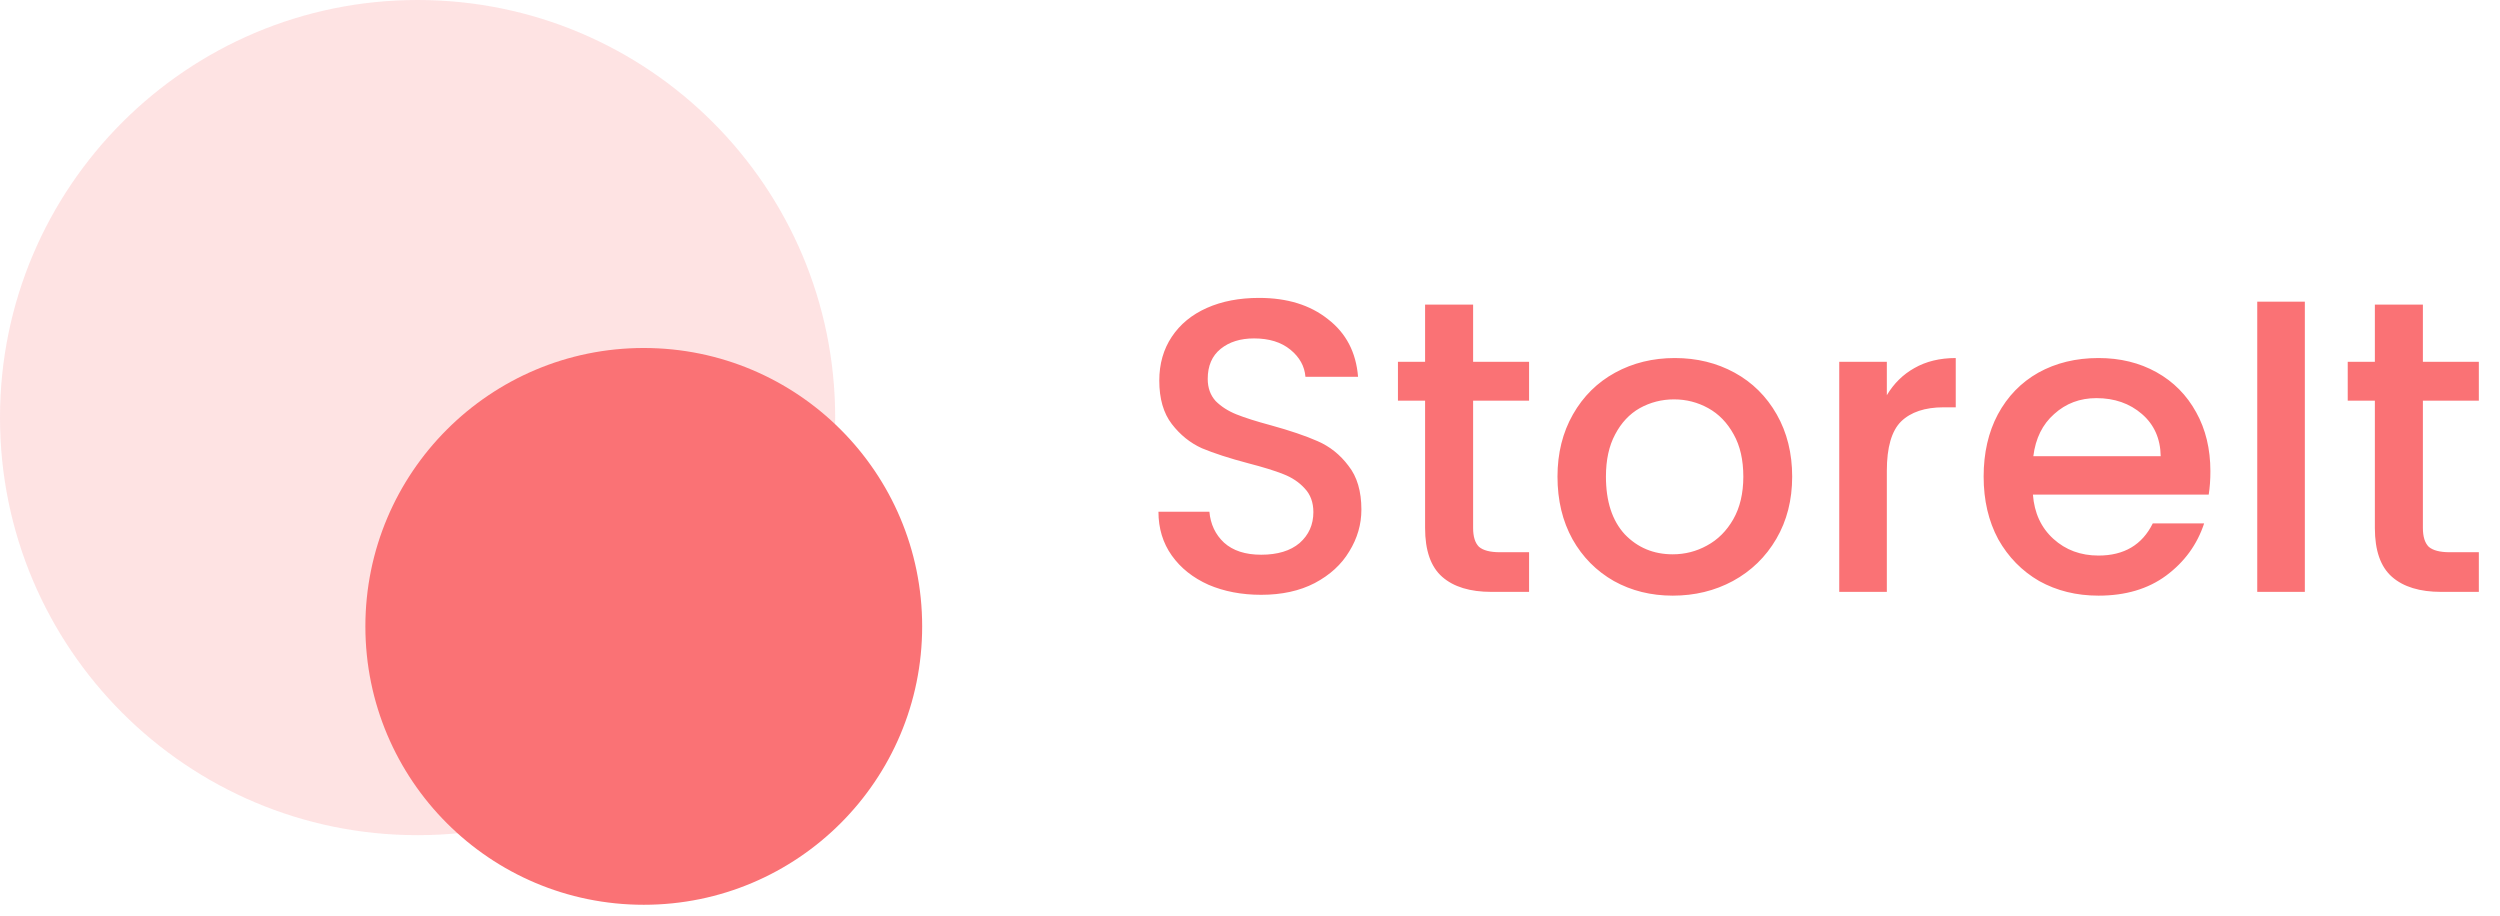
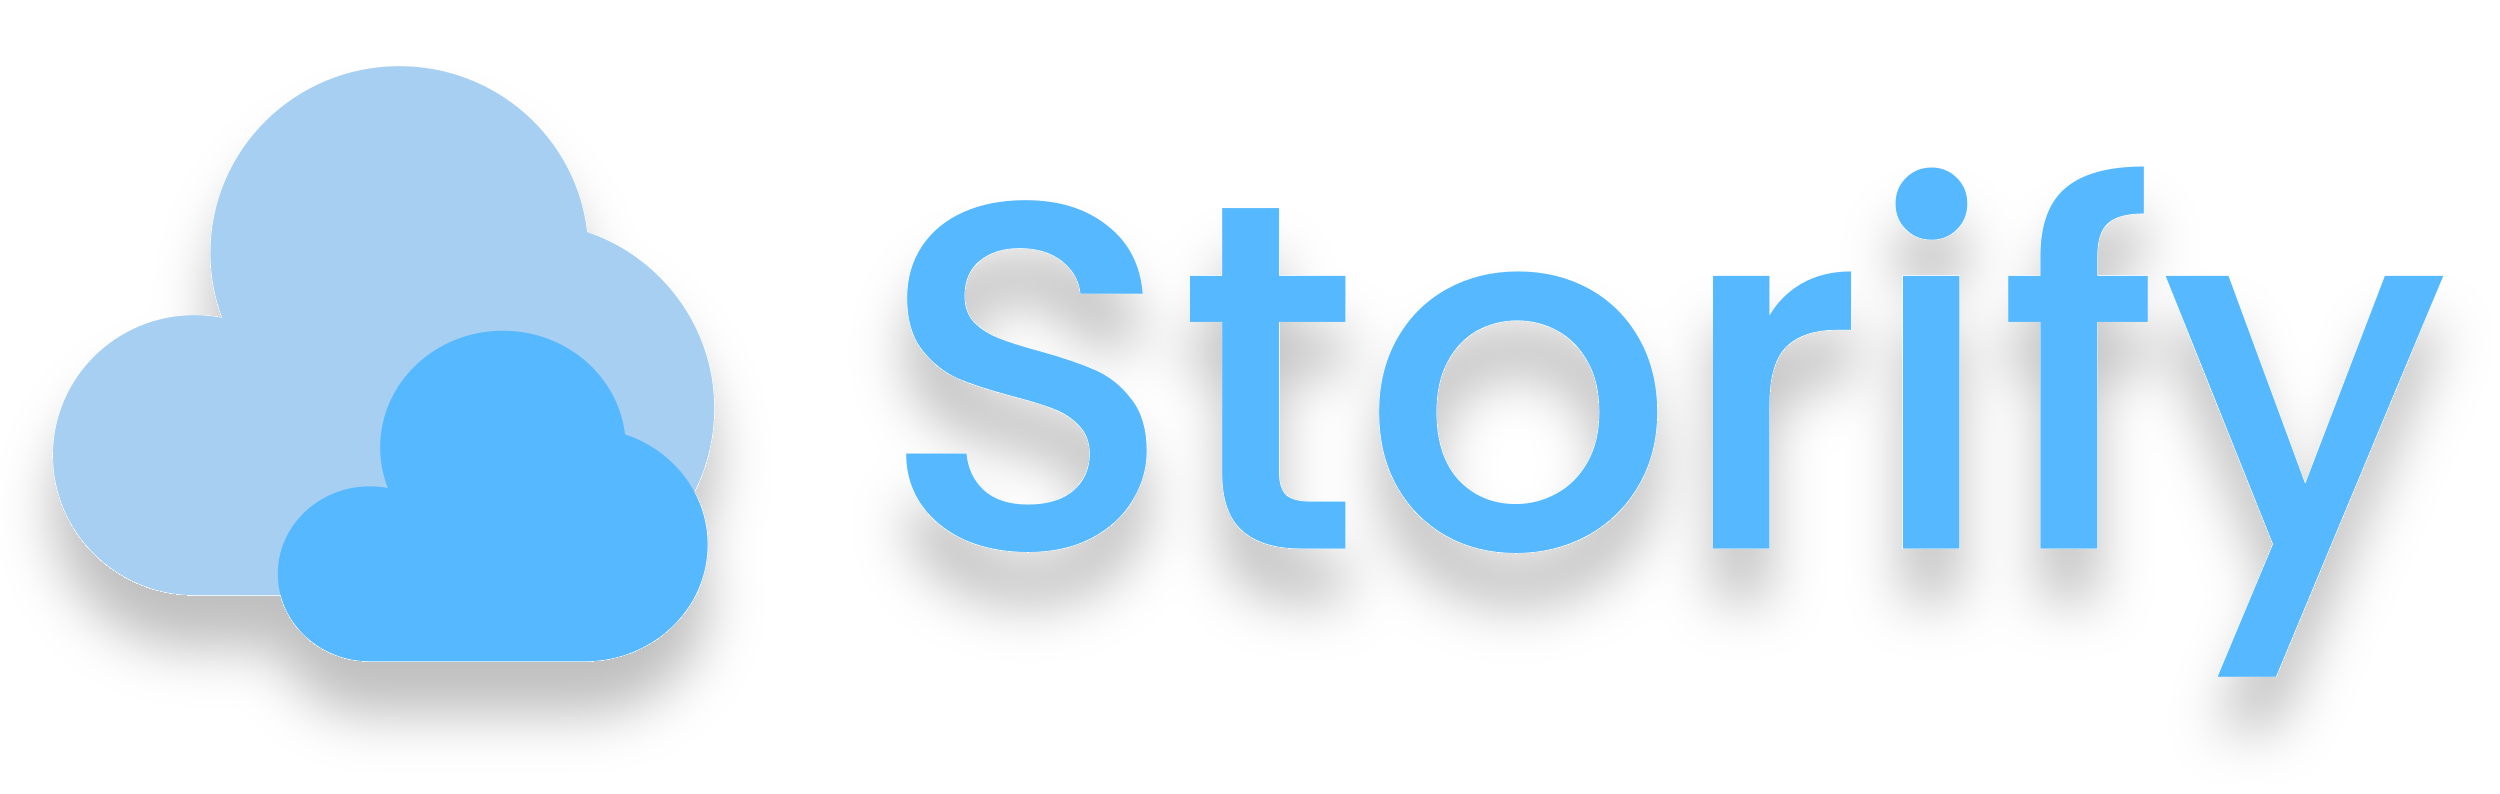
- <svg xmlns="http://www.w3.org/2000/svg" width="224" height="82" viewBox="0 0 224 82" fill="none">
-   <rect opacity="0.2" width="74.832" height="74.832" rx="37.416" fill="#FA7275" />
-   <rect x="32.738" y="31.18" width="49.888" height="49.888" rx="24.944" fill="#FA7275" />
-   <path d="M113.001 53.295C111.255 53.295 109.684 52.996 108.287 52.397C106.89 51.773 105.793 50.901 104.994 49.778C104.196 48.656 103.797 47.346 103.797 45.849H108.362C108.462 46.972 108.898 47.895 109.671 48.618C110.47 49.342 111.58 49.703 113.001 49.703C114.473 49.703 115.621 49.354 116.444 48.656C117.267 47.932 117.678 47.009 117.678 45.887C117.678 45.014 117.417 44.303 116.893 43.754C116.394 43.205 115.758 42.781 114.985 42.482C114.236 42.182 113.189 41.858 111.842 41.509C110.145 41.06 108.761 40.611 107.688 40.162C106.641 39.688 105.743 38.965 104.994 37.992C104.246 37.019 103.872 35.722 103.872 34.101C103.872 32.604 104.246 31.294 104.994 30.172C105.743 29.049 106.79 28.189 108.137 27.59C109.484 26.992 111.043 26.692 112.814 26.692C115.334 26.692 117.392 27.328 118.988 28.601C120.609 29.848 121.507 31.569 121.682 33.764H116.968C116.893 32.816 116.444 32.005 115.621 31.332C114.797 30.658 113.712 30.322 112.365 30.322C111.143 30.322 110.145 30.633 109.372 31.257C108.599 31.881 108.212 32.779 108.212 33.951C108.212 34.749 108.449 35.41 108.923 35.934C109.422 36.433 110.046 36.832 110.794 37.131C111.542 37.431 112.565 37.755 113.862 38.104C115.583 38.578 116.98 39.052 118.053 39.526C119.15 40 120.073 40.736 120.821 41.733C121.595 42.706 121.981 44.016 121.981 45.662C121.981 46.984 121.62 48.231 120.896 49.404C120.198 50.576 119.163 51.524 117.791 52.248C116.444 52.946 114.847 53.295 113.001 53.295ZM131.991 35.897V47.309C131.991 48.082 132.165 48.643 132.515 48.992C132.889 49.316 133.512 49.479 134.385 49.479H137.005V53.033H133.637C131.716 53.033 130.245 52.584 129.222 51.686C128.199 50.788 127.688 49.329 127.688 47.309V35.897H125.256V32.417H127.688V27.291H131.991V32.417H137.005V35.897H131.991ZM149.878 53.37C147.933 53.37 146.174 52.933 144.603 52.06C143.031 51.162 141.796 49.915 140.898 48.319C140 46.697 139.551 44.827 139.551 42.706C139.551 40.611 140.013 38.753 140.936 37.131C141.859 35.51 143.118 34.263 144.715 33.39C146.311 32.517 148.095 32.08 150.065 32.08C152.036 32.08 153.819 32.517 155.416 33.39C157.012 34.263 158.272 35.51 159.195 37.131C160.118 38.753 160.579 40.611 160.579 42.706C160.579 44.802 160.105 46.66 159.158 48.281C158.21 49.903 156.913 51.162 155.266 52.06C153.645 52.933 151.849 53.37 149.878 53.37ZM149.878 49.666C150.976 49.666 151.999 49.404 152.946 48.88C153.919 48.356 154.705 47.57 155.304 46.523C155.902 45.475 156.202 44.203 156.202 42.706C156.202 41.21 155.915 39.95 155.341 38.927C154.767 37.88 154.007 37.094 153.059 36.57C152.111 36.046 151.088 35.784 149.991 35.784C148.893 35.784 147.87 36.046 146.922 36.57C145.999 37.094 145.264 37.88 144.715 38.927C144.166 39.95 143.892 41.21 143.892 42.706C143.892 44.926 144.453 46.648 145.575 47.87C146.723 49.067 148.157 49.666 149.878 49.666ZM169.061 35.41C169.685 34.362 170.508 33.552 171.531 32.978C172.578 32.38 173.813 32.08 175.235 32.08V36.495H174.15C172.479 36.495 171.207 36.919 170.334 37.767C169.485 38.615 169.061 40.087 169.061 42.182V53.033H164.796V32.417H169.061V35.41ZM198.051 42.22C198.051 42.993 198.001 43.692 197.901 44.315H182.149C182.274 45.962 182.885 47.284 183.983 48.281C185.08 49.279 186.427 49.778 188.023 49.778C190.318 49.778 191.94 48.818 192.888 46.897H197.49C196.866 48.793 195.731 50.352 194.085 51.574C192.464 52.771 190.443 53.37 188.023 53.37C186.053 53.37 184.282 52.933 182.71 52.06C181.164 51.162 179.942 49.915 179.044 48.319C178.171 46.697 177.734 44.827 177.734 42.706C177.734 40.586 178.158 38.728 179.006 37.131C179.879 35.51 181.089 34.263 182.636 33.39C184.207 32.517 186.003 32.08 188.023 32.08C189.969 32.08 191.703 32.504 193.224 33.352C194.746 34.2 195.931 35.398 196.779 36.944C197.627 38.466 198.051 40.224 198.051 42.22ZM193.598 40.873C193.574 39.301 193.012 38.042 191.915 37.094C190.817 36.146 189.458 35.672 187.836 35.672C186.365 35.672 185.105 36.146 184.057 37.094C183.01 38.017 182.386 39.276 182.187 40.873H193.598ZM206.514 27.029V53.033H202.249V27.029H206.514ZM217.091 35.897V47.309C217.091 48.082 217.265 48.643 217.614 48.992C217.989 49.316 218.612 49.479 219.485 49.479H222.104V53.033H218.737C216.816 53.033 215.344 52.584 214.322 51.686C213.299 50.788 212.788 49.329 212.788 47.309V35.897H210.356V32.417H212.788V27.291H217.091V32.417H222.104V35.897H217.091Z" fill="#FA7275" />
+ <svg xmlns="http://www.w3.org/2000/svg" width="189" height="60" viewBox="0 0 189 60" fill="none">
+   <g filter="url(#filter0_d_80008_2635)">
+     <path d="M77.71 41.735C75.964 41.735 74.392 41.436 72.996 40.837C71.599 40.213 70.501 39.34 69.703 38.218C68.905 37.095 68.506 35.786 68.506 34.289H73.07C73.17 35.412 73.607 36.334 74.38 37.058C75.178 37.781 76.288 38.143 77.71 38.143C79.182 38.143 80.329 37.794 81.152 37.095C81.975 36.372 82.387 35.449 82.387 34.327C82.387 33.453 82.125 32.743 81.601 32.194C81.102 31.645 80.466 31.221 79.693 30.922C78.945 30.622 77.897 30.298 76.55 29.949C74.854 29.5 73.469 29.051 72.397 28.602C71.349 28.128 70.451 27.405 69.703 26.432C68.955 25.459 68.58 24.162 68.58 22.54C68.58 21.044 68.955 19.734 69.703 18.612C70.451 17.489 71.499 16.629 72.846 16.03C74.193 15.431 75.752 15.132 77.523 15.132C80.042 15.132 82.1 15.768 83.697 17.04C85.318 18.288 86.216 20.009 86.391 22.204H81.676C81.601 21.256 81.152 20.445 80.329 19.772C79.506 19.098 78.421 18.761 77.074 18.761C75.852 18.761 74.854 19.073 74.081 19.697C73.307 20.32 72.921 21.218 72.921 22.391C72.921 23.189 73.158 23.85 73.632 24.374C74.13 24.873 74.754 25.272 75.502 25.571C76.251 25.87 77.273 26.195 78.57 26.544C80.292 27.018 81.689 27.492 82.761 27.966C83.859 28.44 84.782 29.176 85.53 30.173C86.303 31.146 86.69 32.456 86.69 34.102C86.69 35.424 86.328 36.671 85.605 37.844C84.906 39.016 83.871 39.964 82.499 40.687C81.152 41.386 79.556 41.735 77.71 41.735ZM96.699 24.336V35.748C96.699 36.522 96.874 37.083 97.223 37.432C97.597 37.756 98.221 37.919 99.094 37.919H101.713V41.473H98.346C96.425 41.473 94.953 41.024 93.93 40.126C92.908 39.228 92.396 37.769 92.396 35.748V24.336H89.964V20.857H92.396V15.731H96.699V20.857H101.713V24.336H96.699ZM114.587 41.81C112.641 41.81 110.883 41.373 109.311 40.5C107.74 39.602 106.505 38.355 105.607 36.759C104.709 35.137 104.26 33.266 104.26 31.146C104.26 29.051 104.721 27.192 105.644 25.571C106.567 23.95 107.827 22.703 109.423 21.829C111.02 20.956 112.803 20.52 114.774 20.52C116.744 20.52 118.528 20.956 120.124 21.829C121.721 22.703 122.98 23.95 123.903 25.571C124.826 27.192 125.288 29.051 125.288 31.146C125.288 33.242 124.814 35.1 123.866 36.721C122.918 38.343 121.621 39.602 119.975 40.5C118.353 41.373 116.557 41.81 114.587 41.81ZM114.587 38.106C115.684 38.106 116.707 37.844 117.655 37.32C118.628 36.796 119.413 36.01 120.012 34.963C120.611 33.915 120.91 32.643 120.91 31.146C120.91 29.649 120.623 28.39 120.05 27.367C119.476 26.32 118.715 25.534 117.767 25.01C116.819 24.486 115.797 24.224 114.699 24.224C113.601 24.224 112.579 24.486 111.631 25.01C110.708 25.534 109.972 26.32 109.423 27.367C108.875 28.39 108.6 29.649 108.6 31.146C108.6 33.366 109.161 35.087 110.284 36.31C111.431 37.507 112.866 38.106 114.587 38.106ZM133.77 23.85C134.393 22.802 135.217 21.992 136.239 21.418C137.287 20.819 138.522 20.52 139.944 20.52V24.935H138.858C137.187 24.935 135.915 25.359 135.042 26.207C134.194 27.055 133.77 28.527 133.77 30.622V41.473H129.504V20.857H133.77V23.85ZM146.034 18.125C145.261 18.125 144.613 17.863 144.089 17.34C143.565 16.816 143.303 16.167 143.303 15.394C143.303 14.621 143.565 13.972 144.089 13.448C144.613 12.925 145.261 12.663 146.034 12.663C146.783 12.663 147.419 12.925 147.943 13.448C148.467 13.972 148.728 14.621 148.728 15.394C148.728 16.167 148.467 16.816 147.943 17.34C147.419 17.863 146.783 18.125 146.034 18.125ZM148.13 20.857V41.473H143.864V20.857H148.13ZM162.373 24.336H158.557V41.473H154.254V24.336H151.822V20.857H154.254V19.398C154.254 17.028 154.877 15.307 156.125 14.234C157.397 13.136 159.38 12.588 162.074 12.588V16.142C160.777 16.142 159.866 16.392 159.342 16.891C158.819 17.365 158.557 18.2 158.557 19.398V20.857H162.373V24.336ZM184.712 20.857L172.065 51.164H167.65L171.841 41.136L163.721 20.857H168.473L174.273 36.572L180.297 20.857H184.712Z" fill="#56B8FF" />
+     <path opacity="0.5" d="M39.714 45C47.604 45 54 38.679 54 30.882C54 24.703 49.983 19.451 44.388 17.537C43.593 10.484 37.54 5 30.191 5C22.301 5 15.905 11.321 15.905 19.118C15.905 20.842 16.218 22.494 16.79 24.022C16.119 23.892 15.425 23.823 14.714 23.823C8.797 23.823 4 28.564 4 34.412C4 40.26 8.797 45 14.714 45H39.714Z" fill="#4FA0E6" />
+     <path d="M44.214 50C49.343 50 53.5 46.05 53.5 41.176C53.5 37.314 50.889 34.032 47.252 32.836C46.735 28.428 42.801 25 38.024 25C32.895 25 28.738 28.951 28.738 33.824C28.738 34.901 28.942 35.934 29.314 36.889C28.877 36.807 28.426 36.765 27.964 36.765C24.118 36.765 21 39.727 21 43.382C21 47.037 24.118 50 27.964 50H44.214Z" fill="#56B8FF" />
+   </g>
+   <defs>
+     <filter id="filter0_d_80008_2635" x="0" y="5" width="188.712" height="54.164" filterUnits="userSpaceOnUse" color-interpolation-filters="sRGB">
+       <feFlood flood-opacity="0" result="BackgroundImageFix" />
+       <feColorMatrix in="SourceAlpha" type="matrix" values="0 0 0 0 0 0 0 0 0 0 0 0 0 0 0 0 0 0 127 0" result="hardAlpha" />
+       <feOffset dy="4" />
+       <feGaussianBlur stdDeviation="2" />
+       <feComposite in2="hardAlpha" operator="out" />
+       <feColorMatrix type="matrix" values="0 0 0 0 0 0 0 0 0 0 0 0 0 0 0 0 0 0 0.25 0" />
+       <feBlend mode="normal" in2="BackgroundImageFix" result="effect1_dropShadow_80008_2635" />
+       <feBlend mode="normal" in="SourceGraphic" in2="effect1_dropShadow_80008_2635" result="shape" />
+     </filter>
+   </defs>
</svg>
